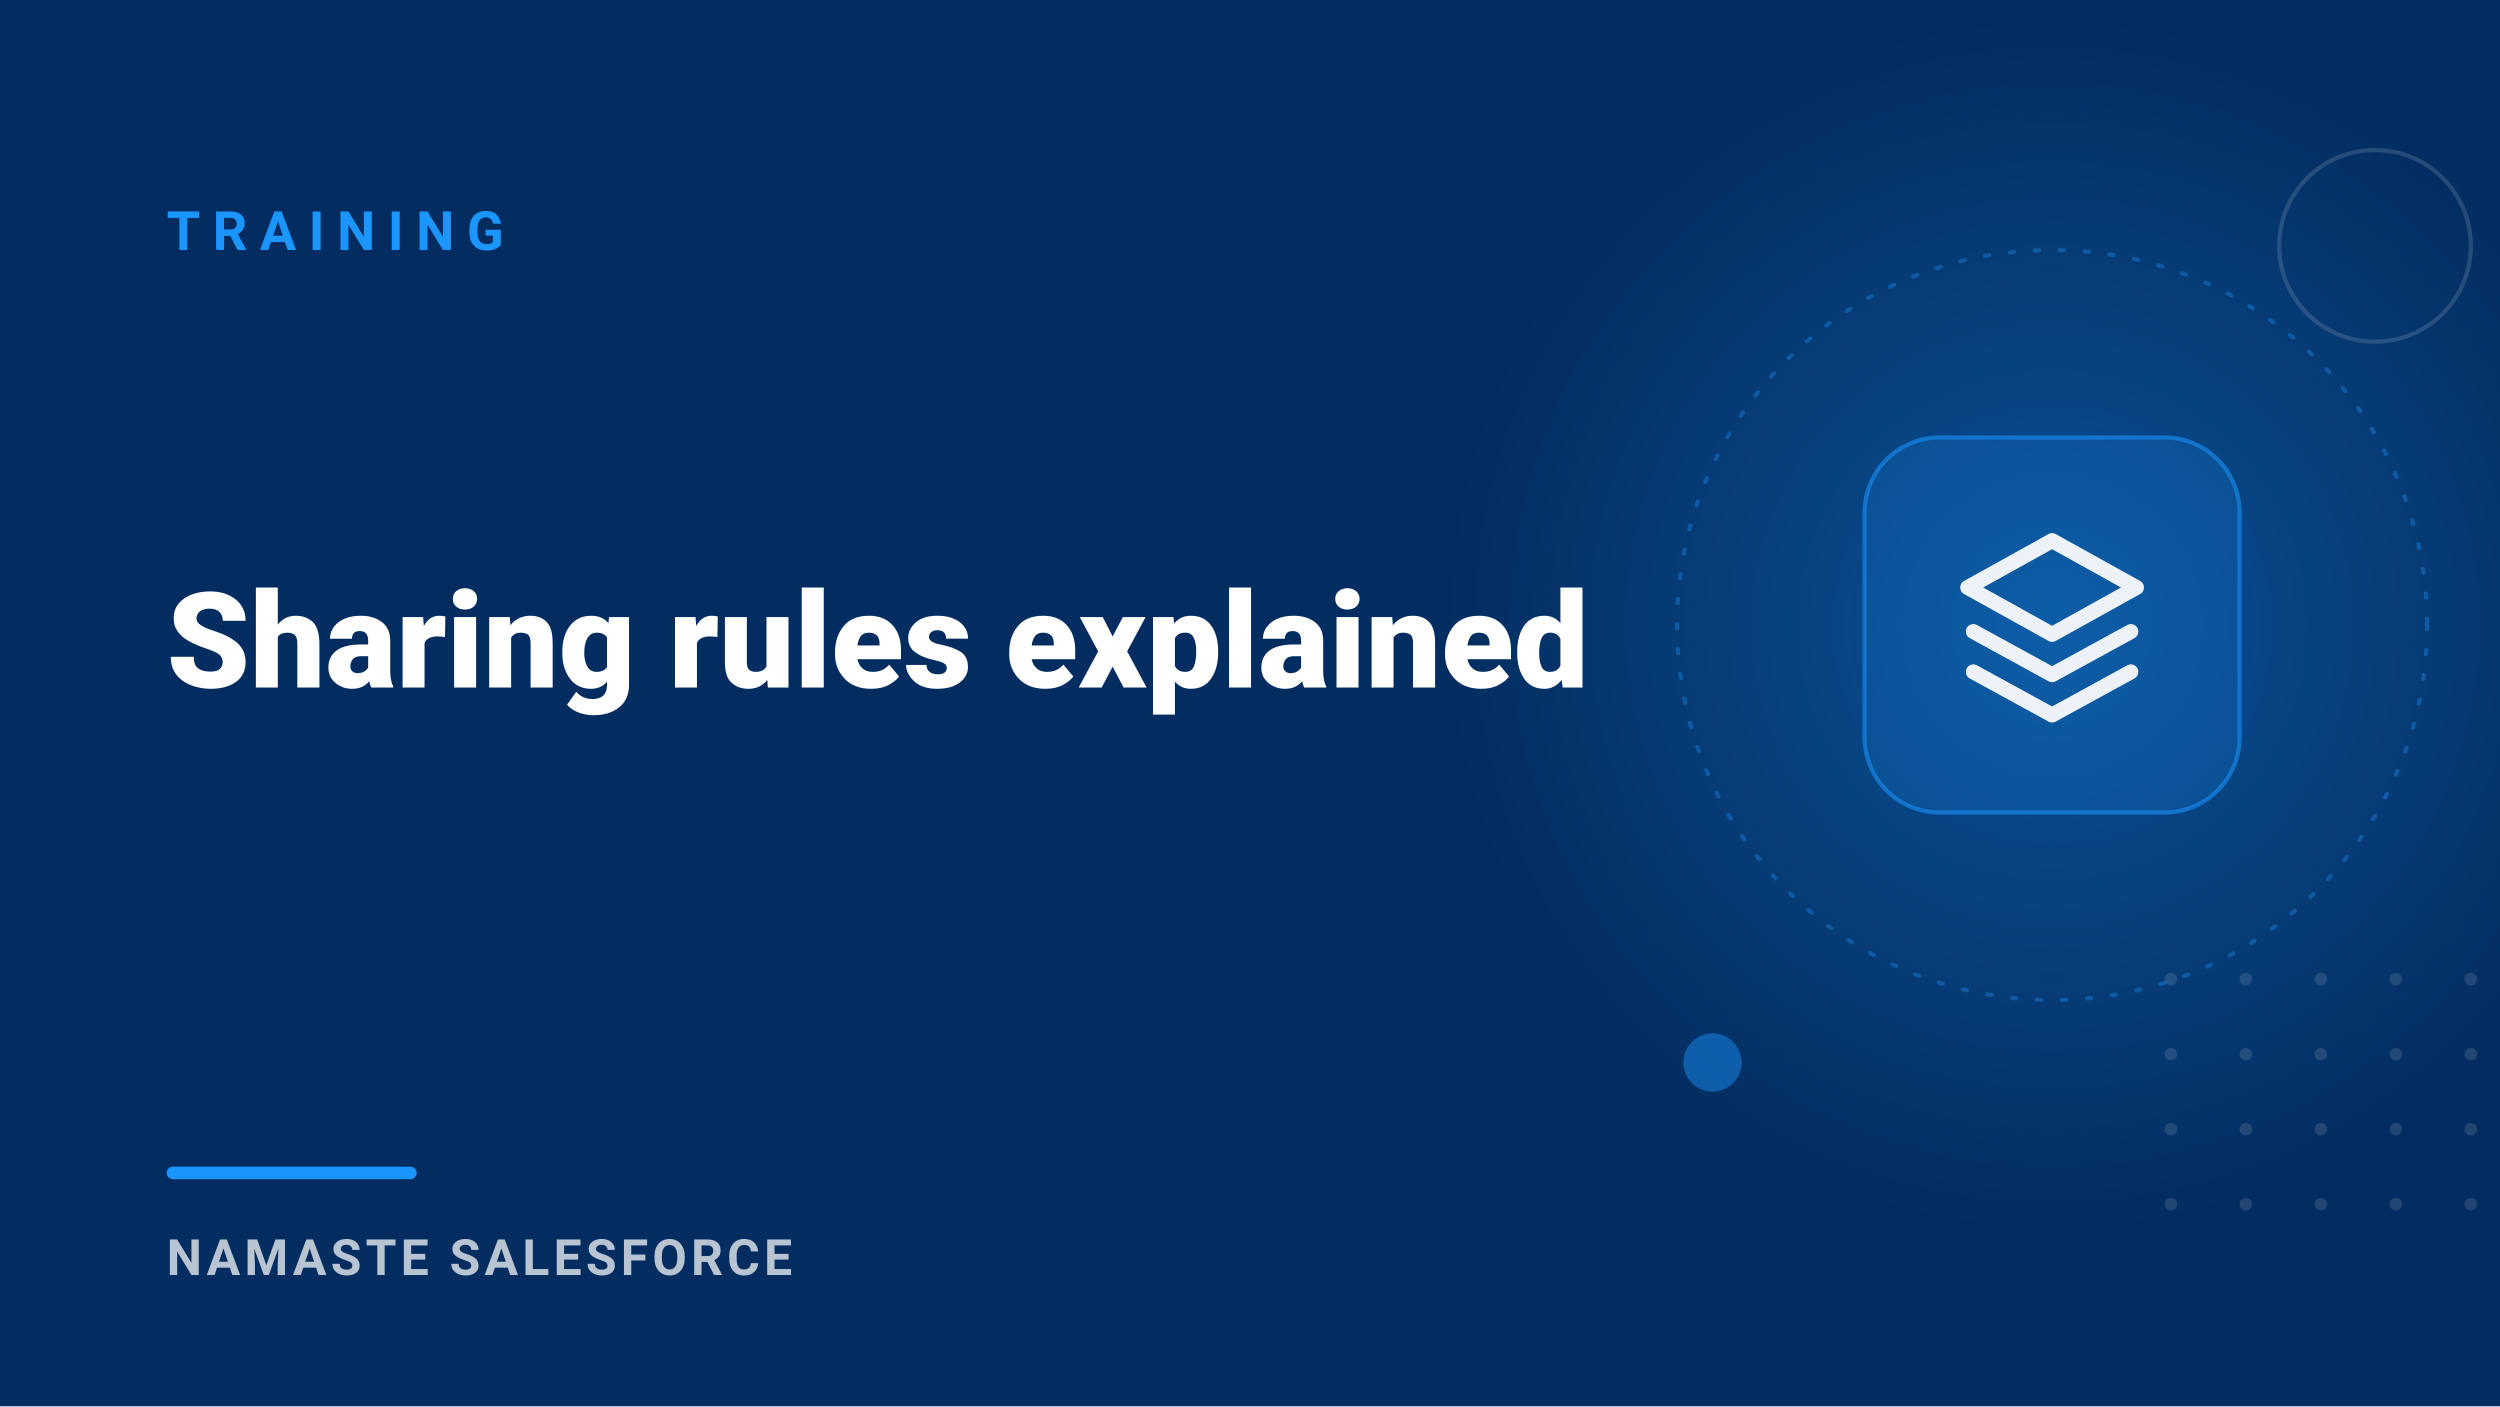
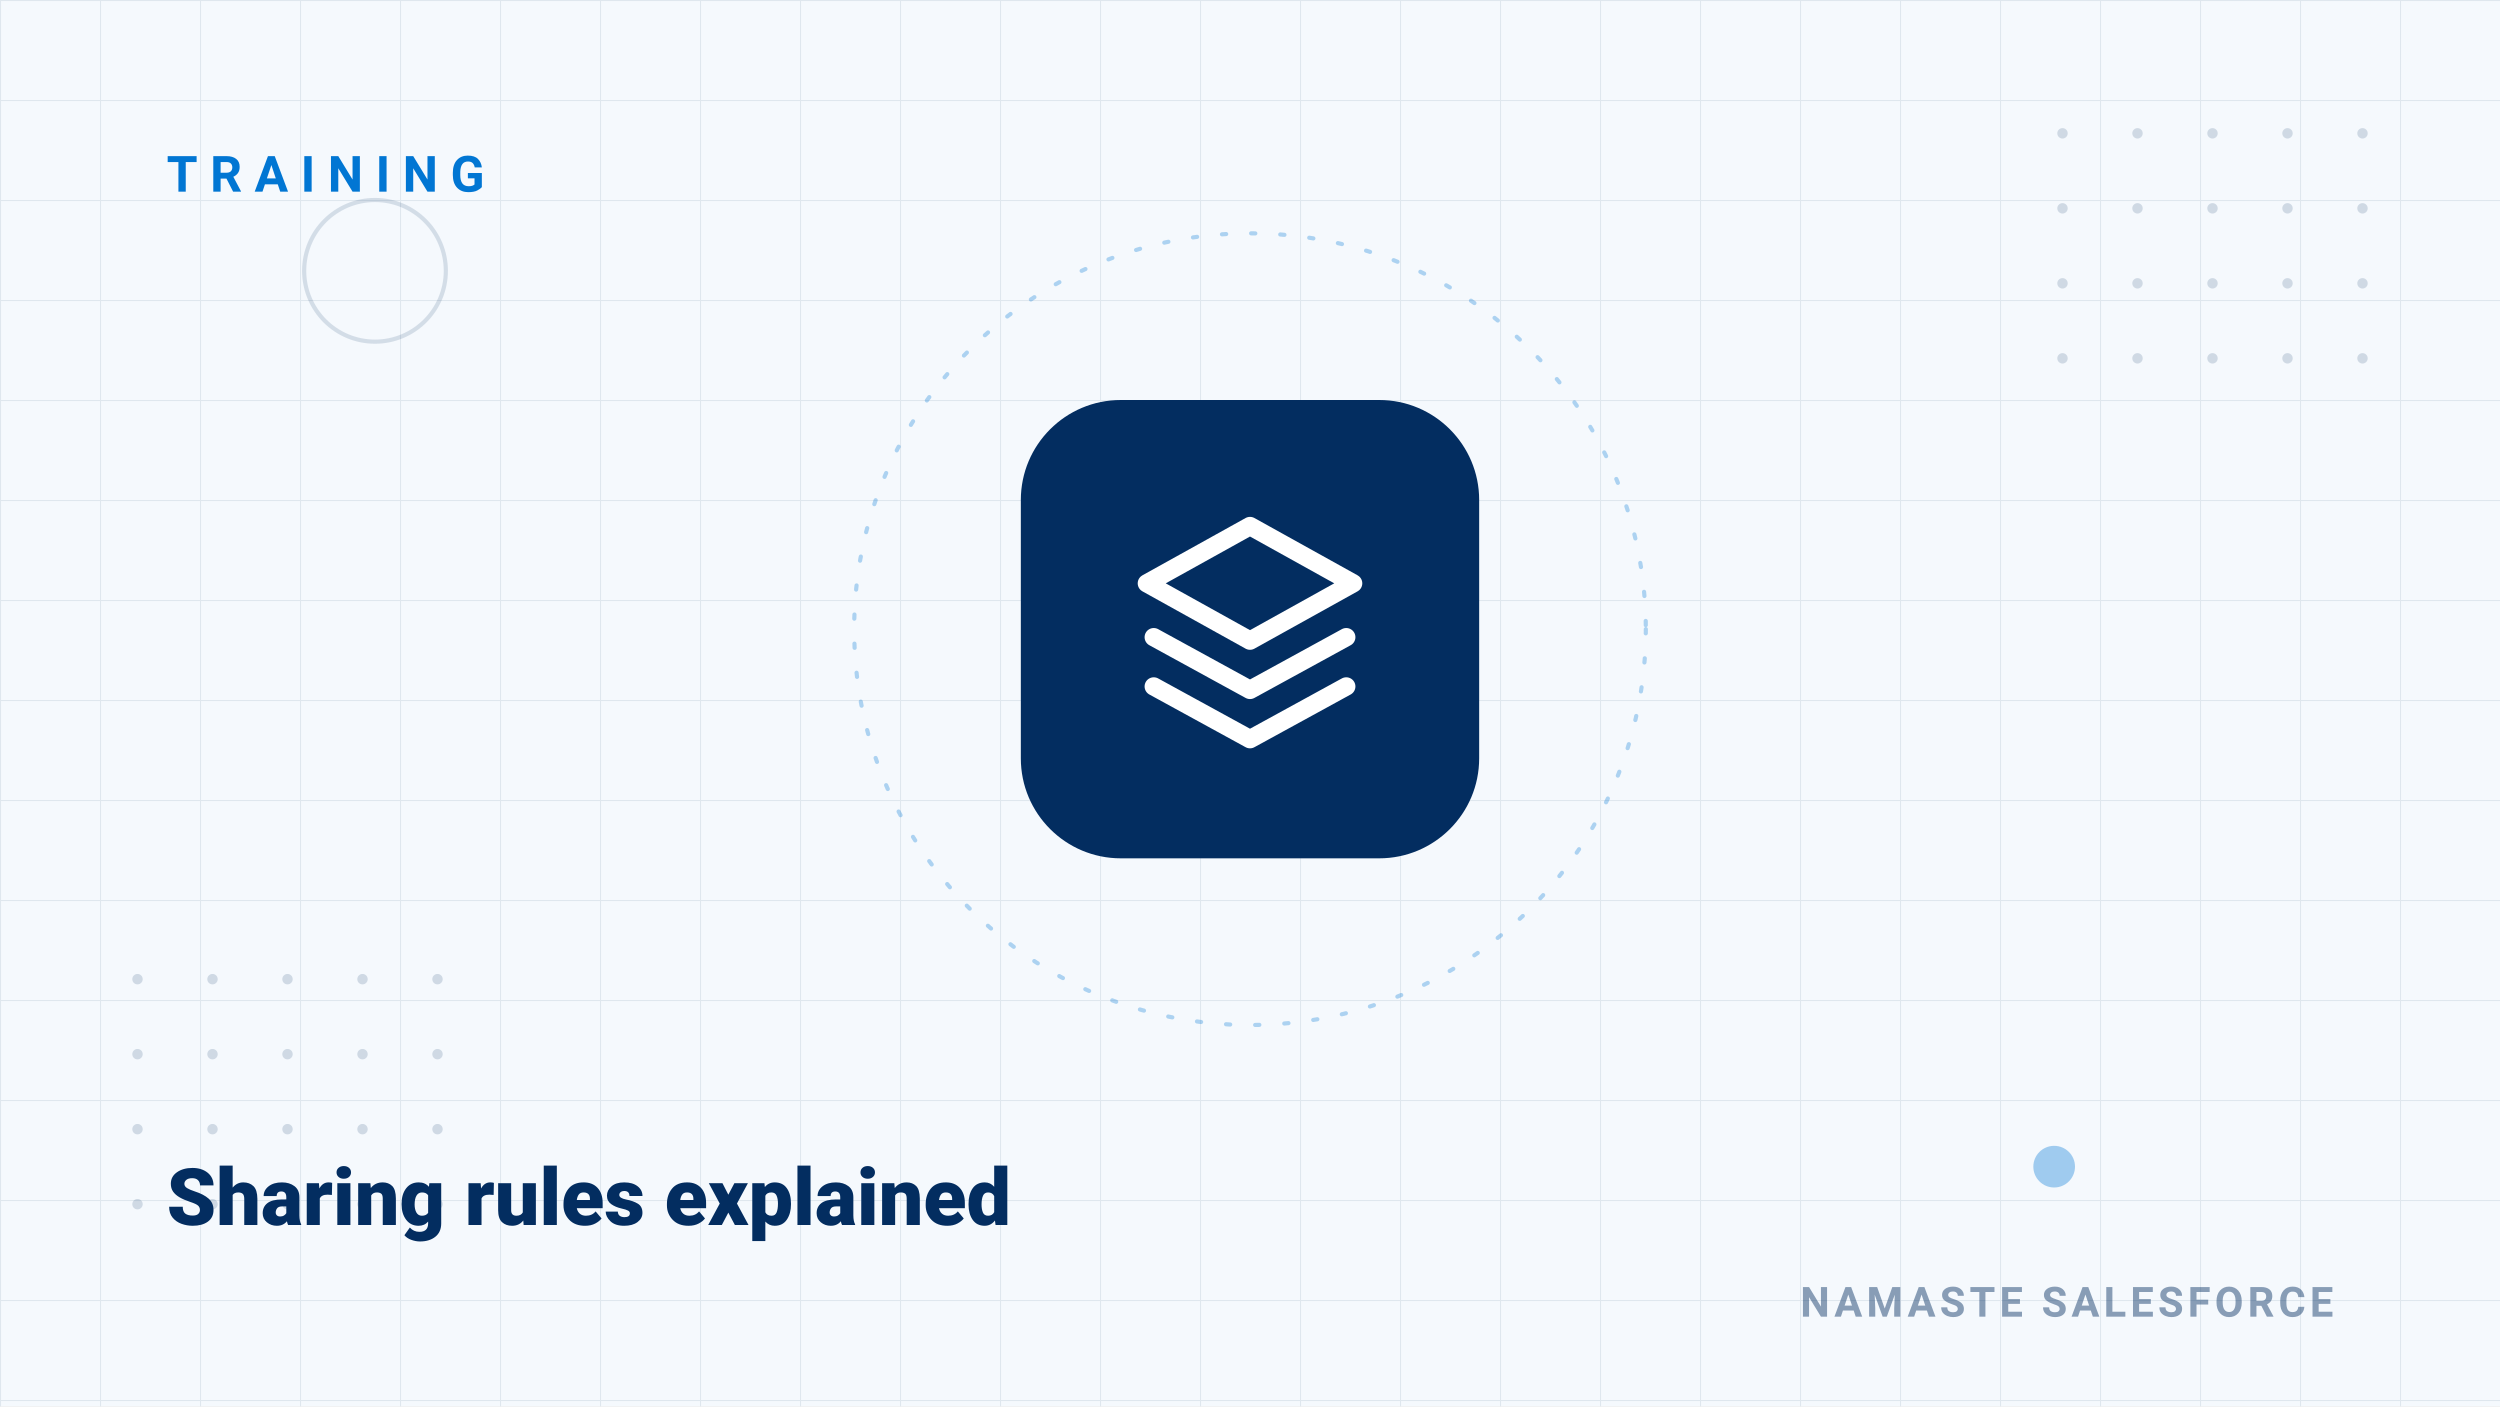
<svg xmlns="http://www.w3.org/2000/svg" viewBox="0 0 1200 675" font-family="Figtree,-apple-system,'Segoe UI',Roboto,sans-serif">
  <defs>
-     <radialGradient id="glow" cx="0.5" cy="0.5" r="0.5">
-       <stop offset="0" stop-color="rgba(27,150,255,0.35)" />
-       <stop offset="1" stop-color="rgba(27,150,255,0)" />
-     </radialGradient>
-     <clipPath id="frame">
-       <rect width="1200" height="675" />
-     </clipPath>
+     <pattern id="lgrid" width="48" height="48" patternUnits="userSpaceOnUse">
+       <path d="M48 0H0v48" fill="none" stroke="rgba(3,45,96,0.09)" />
+     </pattern>
  </defs>
-   <rect width="1200" height="675" fill="#032d60" />
-   <g clip-path="url(#frame)">
-     <circle cx="985" cy="300" r="290" fill="url(#glow)" />
-     <circle cx="985" cy="300" r="180" fill="none" stroke="rgba(27,150,255,0.35)" stroke-width="2" stroke-dasharray="2 10" stroke-linecap="round" />
-     <circle cx="1140" cy="118" r="46" fill="none" stroke="rgba(255,255,255,0.14)" stroke-width="2" />
-     <circle cx="822" cy="510" r="14" fill="rgba(27,150,255,0.45)" />
-     <g fill="rgba(255,255,255,0.12)" transform="translate(1042,470)">
-       <circle cx="0" cy="0" r="3" />
-       <circle cx="0" cy="36" r="3" />
-       <circle cx="0" cy="72" r="3" />
-       <circle cx="0" cy="108" r="3" />
-       <circle cx="36" cy="0" r="3" />
-       <circle cx="36" cy="36" r="3" />
-       <circle cx="36" cy="72" r="3" />
-       <circle cx="36" cy="108" r="3" />
-       <circle cx="72" cy="0" r="3" />
-       <circle cx="72" cy="36" r="3" />
-       <circle cx="72" cy="72" r="3" />
-       <circle cx="72" cy="108" r="3" />
-       <circle cx="108" cy="0" r="3" />
-       <circle cx="108" cy="36" r="3" />
-       <circle cx="108" cy="72" r="3" />
-       <circle cx="108" cy="108" r="3" />
-       <circle cx="144" cy="0" r="3" />
-       <circle cx="144" cy="36" r="3" />
-       <circle cx="144" cy="72" r="3" />
-       <circle cx="144" cy="108" r="3" />
-     </g>
-     <rect x="895" y="210" width="180" height="180" rx="36" fill="rgba(27,150,255,0.16)" stroke="rgba(27,150,255,0.55)" stroke-width="2" />
-     <g transform="translate(931,246) scale(4.5)" fill="none" stroke="rgba(255,255,255,0.92)" stroke-width="1.6" stroke-linecap="round" stroke-linejoin="round">
-       <path d="m12 3 9 5-9 5-9-5 9-5z" />
-       <path d="m3.6 12.7 8.4 4.6 8.4-4.6M3.6 17 12 21.6 20.4 17" />
-     </g>
+   <rect width="1200" height="675" fill="#f5f9fd" />
+   <rect width="1200" height="675" fill="url(#lgrid)" />
+   <g fill="rgba(3,45,96,0.16)" transform="translate(990,64)">
+     <circle cx="0" cy="0" r="2.5" />
+     <circle cx="0" cy="36" r="2.5" />
+     <circle cx="0" cy="72" r="2.5" />
+     <circle cx="0" cy="108" r="2.5" />
+     <circle cx="36" cy="0" r="2.5" />
+     <circle cx="36" cy="36" r="2.5" />
+     <circle cx="36" cy="72" r="2.5" />
+     <circle cx="36" cy="108" r="2.5" />
+     <circle cx="72" cy="0" r="2.5" />
+     <circle cx="72" cy="36" r="2.5" />
+     <circle cx="72" cy="72" r="2.5" />
+     <circle cx="72" cy="108" r="2.5" />
+     <circle cx="108" cy="0" r="2.5" />
+     <circle cx="108" cy="36" r="2.5" />
+     <circle cx="108" cy="72" r="2.5" />
+     <circle cx="108" cy="108" r="2.5" />
+     <circle cx="144" cy="0" r="2.5" />
+     <circle cx="144" cy="36" r="2.5" />
+     <circle cx="144" cy="72" r="2.5" />
+     <circle cx="144" cy="108" r="2.5" />
  </g>
-   <text x="80" y="120" font-size="26" font-weight="700" letter-spacing="6" fill="#1b96ff">TRAINING</text>
-   <text x="80" y="330" font-size="64" font-weight="800" fill="#ffffff">
+   <g fill="rgba(3,45,96,0.16)" transform="translate(66,470)">
+     <circle cx="0" cy="0" r="2.5" />
+     <circle cx="0" cy="36" r="2.5" />
+     <circle cx="0" cy="72" r="2.5" />
+     <circle cx="0" cy="108" r="2.5" />
+     <circle cx="36" cy="0" r="2.5" />
+     <circle cx="36" cy="36" r="2.5" />
+     <circle cx="36" cy="72" r="2.5" />
+     <circle cx="36" cy="108" r="2.5" />
+     <circle cx="72" cy="0" r="2.5" />
+     <circle cx="72" cy="36" r="2.5" />
+     <circle cx="72" cy="72" r="2.5" />
+     <circle cx="72" cy="108" r="2.5" />
+     <circle cx="108" cy="0" r="2.5" />
+     <circle cx="108" cy="36" r="2.5" />
+     <circle cx="108" cy="72" r="2.5" />
+     <circle cx="108" cy="108" r="2.5" />
+     <circle cx="144" cy="0" r="2.5" />
+     <circle cx="144" cy="36" r="2.5" />
+     <circle cx="144" cy="72" r="2.5" />
+     <circle cx="144" cy="108" r="2.5" />
+   </g>
+   <circle cx="600" cy="302" r="190" fill="none" stroke="rgba(1,118,211,0.30)" stroke-width="2" stroke-dasharray="2 12" stroke-linecap="round" />
+   <circle cx="986" cy="560" r="10" fill="rgba(1,118,211,0.35)" />
+   <circle cx="180" cy="130" r="34" fill="none" stroke="rgba(3,45,96,0.14)" stroke-width="2" />
+   <rect x="490" y="192" width="220" height="220" rx="48" fill="#032d60" />
+   <g transform="translate(534,236) scale(5.5)" fill="none" stroke="#ffffff" stroke-width="1.6" stroke-linecap="round" stroke-linejoin="round">
+     <path d="m12 3 9 5-9 5-9-5 9-5z" />
+     <path d="m3.6 12.7 8.4 4.6 8.4-4.6M3.6 17 12 21.6 20.4 17" />
+   </g>
+   <text x="80" y="92" font-size="24" font-weight="700" letter-spacing="6" fill="#0176d3">TRAINING</text>
+   <text x="80" y="588" font-size="38" font-weight="800" fill="#032d60">
    <tspan x="80" dy="0">Sharing rules explained</tspan>
  </text>
-   <rect x="80" y="560" width="120" height="6" rx="3" fill="#1b96ff" />
-   <text x="80" y="612" font-size="24" font-weight="600" letter-spacing="2" fill="rgba(244,246,248,0.75)">NAMASTE SALESFORCE</text>
+   <text x="1120" y="632" font-size="20" font-weight="600" letter-spacing="2" fill="rgba(3,45,96,0.45)" text-anchor="end">NAMASTE SALESFORCE</text>
</svg>
